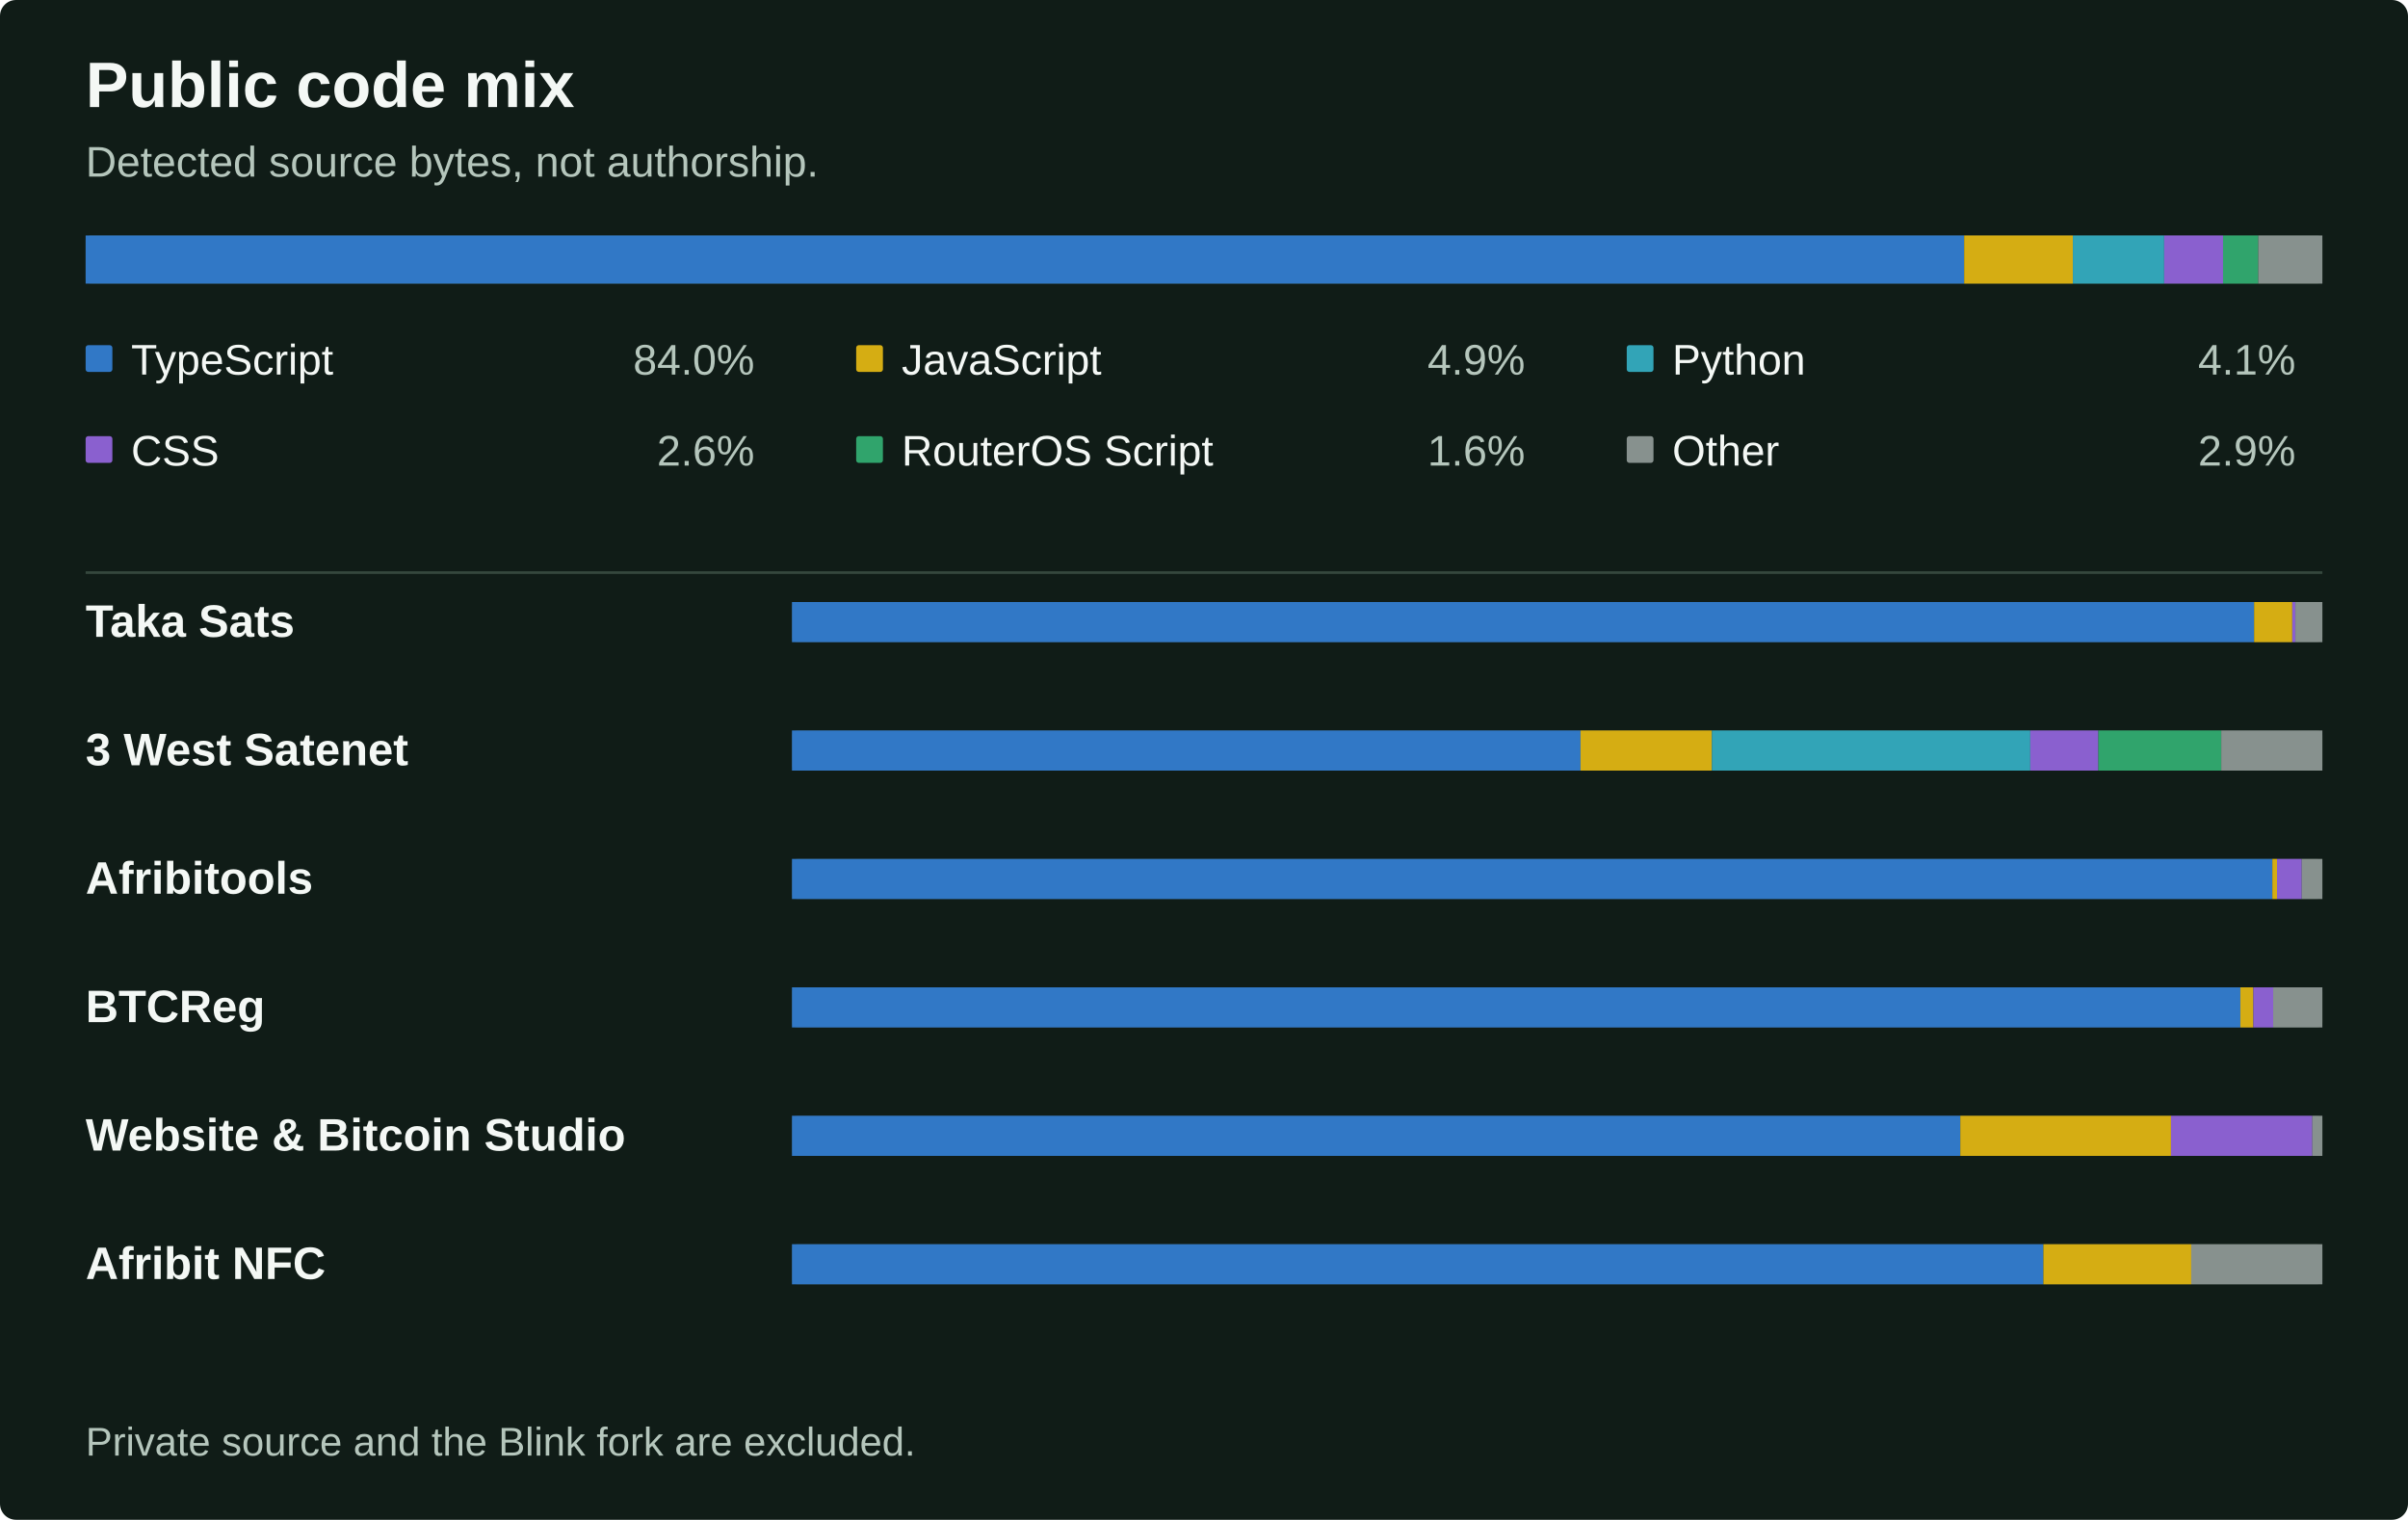
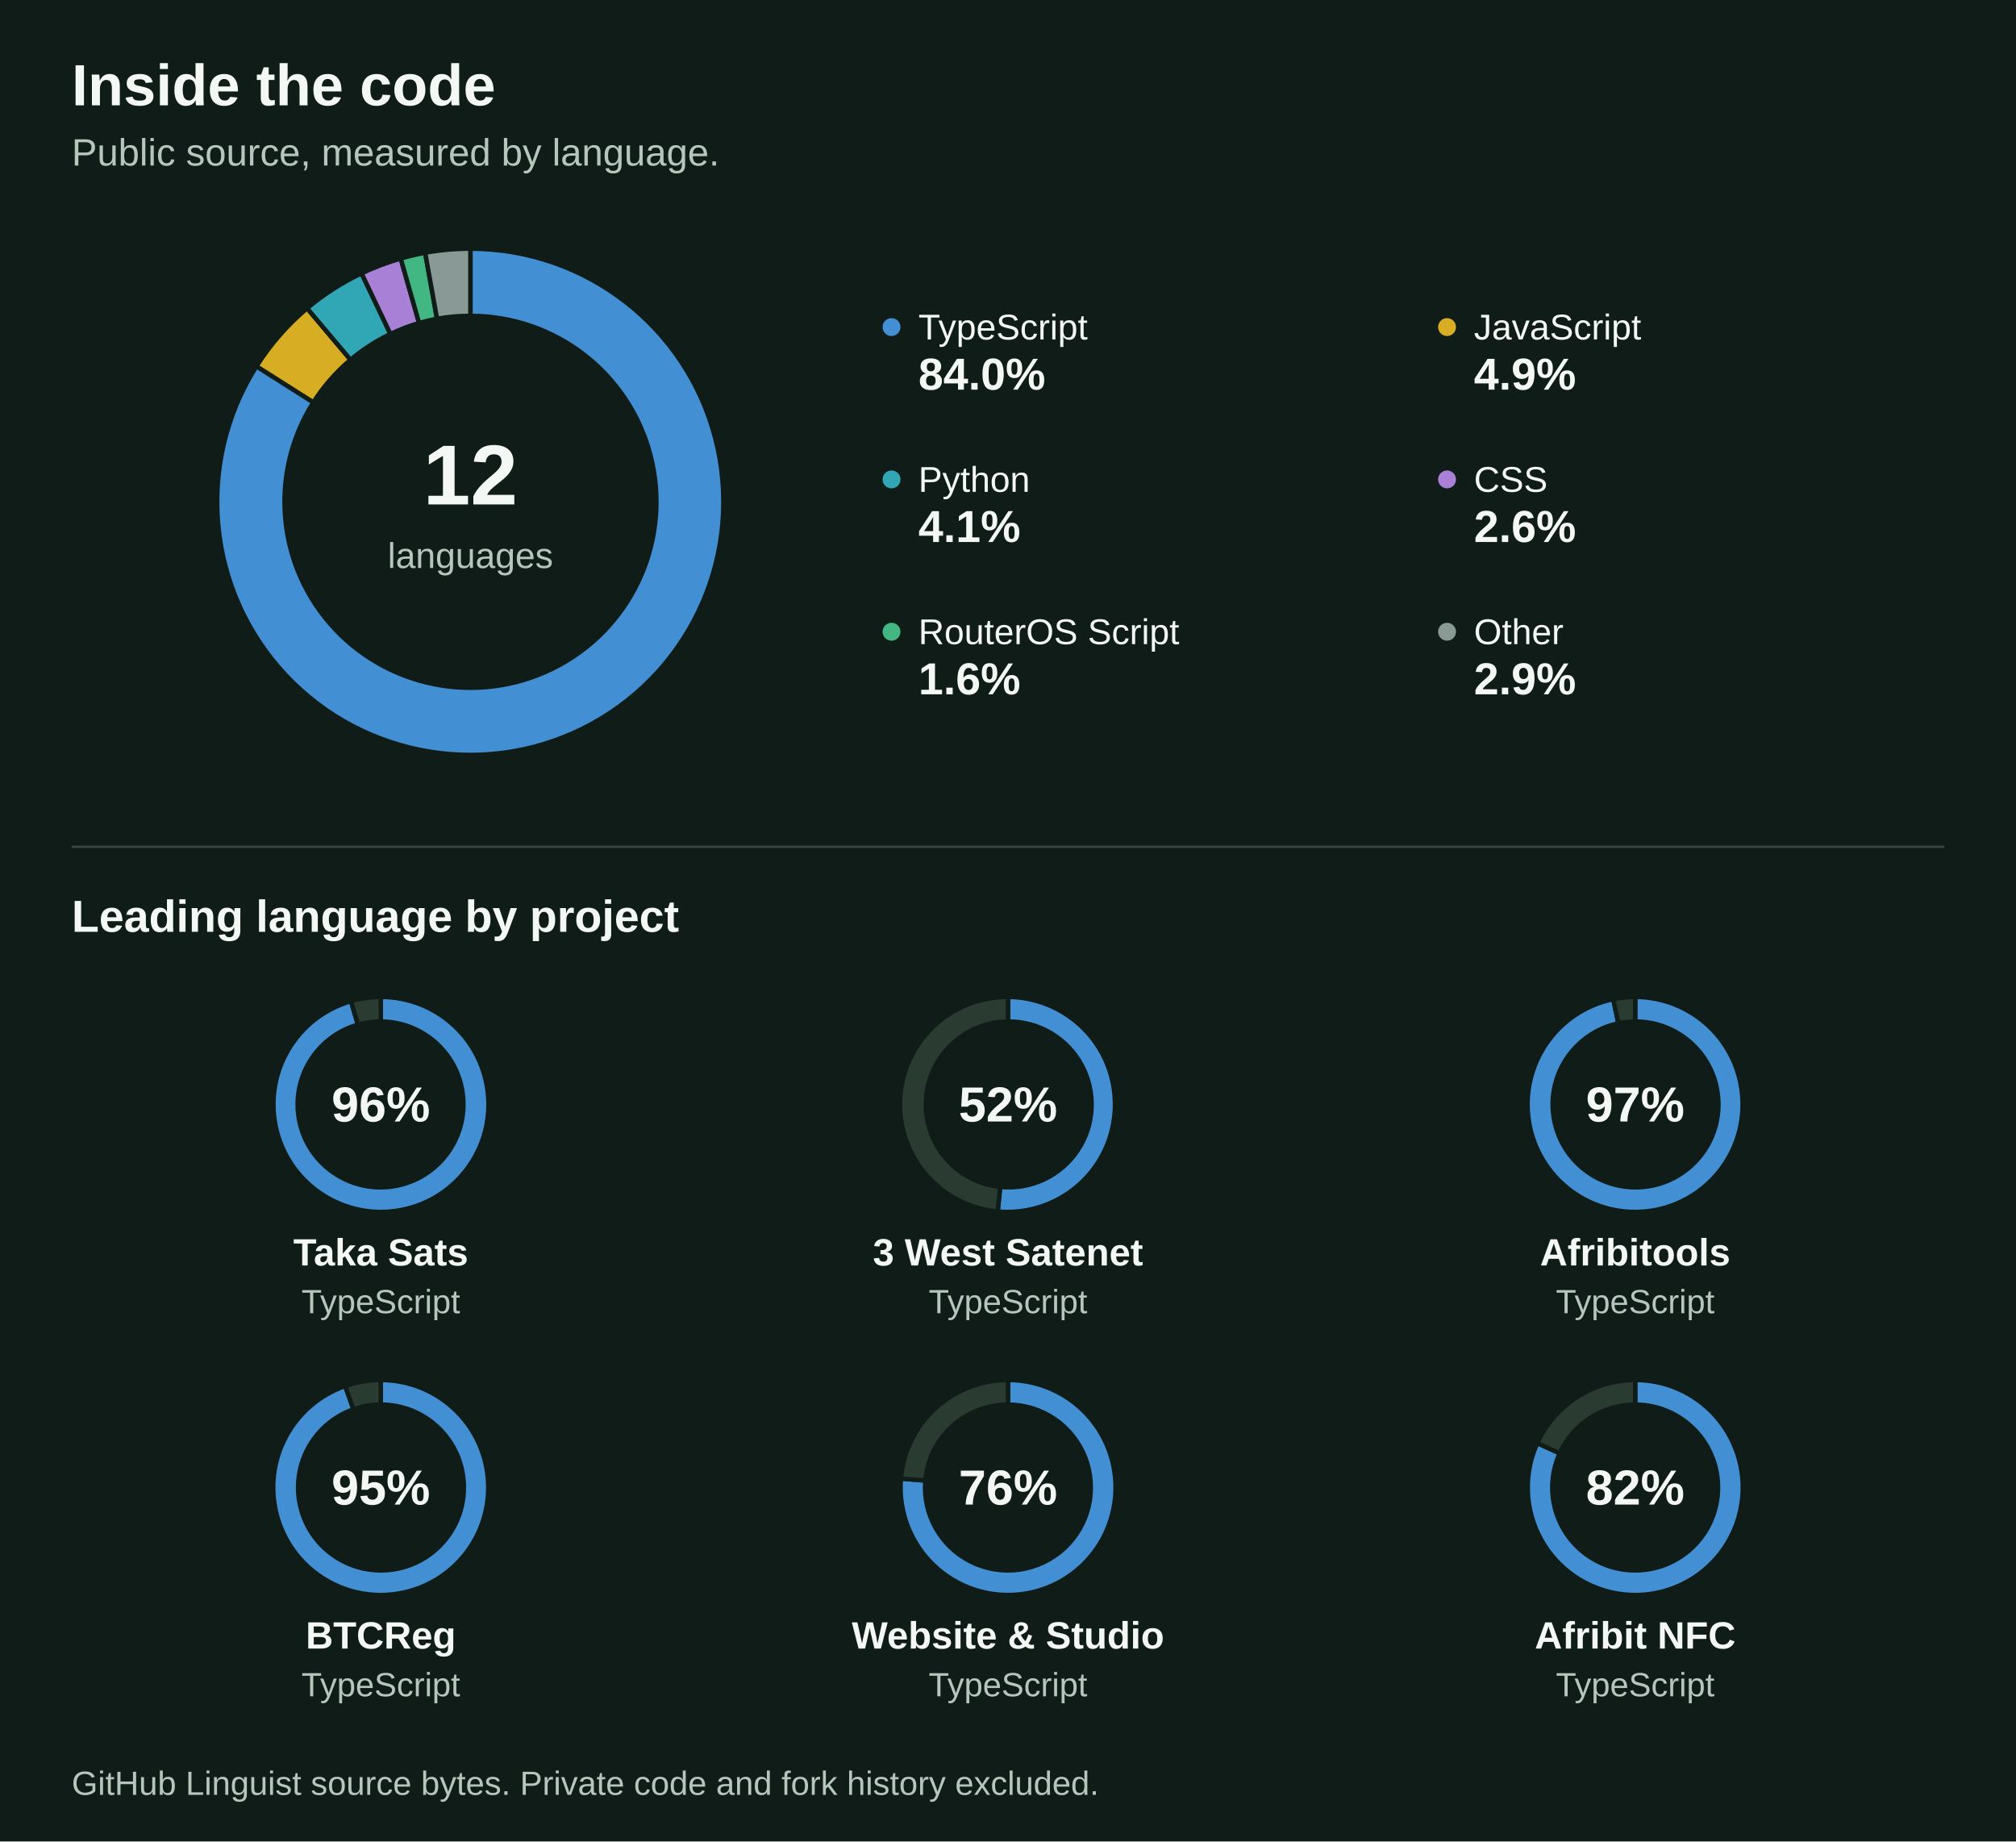
- <svg xmlns="http://www.w3.org/2000/svg" width="900" height="568" viewBox="0 0 900 568" role="img" aria-labelledby="title description">
-   <rect x="0" y="0" width="900" height="568" fill="#101C17" rx="6" />
-   <text x="32" y="40" fill="#F4F8F5" font-family="Arial, Helvetica, sans-serif" font-size="24" font-weight="700">Public code mix</text>
-   <text x="32" y="66" fill="#B5C6BC" font-family="Arial, Helvetica, sans-serif" font-size="16" font-weight="400">Detected source bytes, not authorship.</text>
-   <rect x="32" y="88" width="836" height="18" fill="#2A3B31" rx="2" />
-   <rect x="32" y="88" width="702.124" height="18" fill="#3178C6" />
-   <rect x="734.124" y="88" width="40.614" height="18" fill="#D5AD13" />
-   <rect x="774.739" y="88" width="34.128" height="18" fill="#32A4B7" />
-   <rect x="808.867" y="88" width="22.004" height="18" fill="#8A60CF" />
-   <rect x="830.871" y="88" width="13.17" height="18" fill="#30A46C" />
-   <rect x="844.041" y="88" width="23.959" height="18" fill="#87918E" />
-   <rect x="32" y="129" width="10" height="10" fill="#3178C6" rx="1" />
-   <text x="49" y="140" fill="#F4F8F5" font-family="Arial, Helvetica, sans-serif" font-size="16" font-weight="400">TypeScript</text>
-   <text x="282" y="140" fill="#B5C6BC" font-family="Arial, Helvetica, sans-serif" font-size="16" font-weight="400" text-anchor="end">84.0%</text>
-   <rect x="320" y="129" width="10" height="10" fill="#D5AD13" rx="1" />
-   <text x="337" y="140" fill="#F4F8F5" font-family="Arial, Helvetica, sans-serif" font-size="16" font-weight="400">JavaScript</text>
-   <text x="570" y="140" fill="#B5C6BC" font-family="Arial, Helvetica, sans-serif" font-size="16" font-weight="400" text-anchor="end">4.9%</text>
-   <rect x="608" y="129" width="10" height="10" fill="#32A4B7" rx="1" />
-   <text x="625" y="140" fill="#F4F8F5" font-family="Arial, Helvetica, sans-serif" font-size="16" font-weight="400">Python</text>
-   <text x="858" y="140" fill="#B5C6BC" font-family="Arial, Helvetica, sans-serif" font-size="16" font-weight="400" text-anchor="end">4.1%</text>
-   <rect x="32" y="163" width="10" height="10" fill="#8A60CF" rx="1" />
-   <text x="49" y="174" fill="#F4F8F5" font-family="Arial, Helvetica, sans-serif" font-size="16" font-weight="400">CSS</text>
-   <text x="282" y="174" fill="#B5C6BC" font-family="Arial, Helvetica, sans-serif" font-size="16" font-weight="400" text-anchor="end">2.6%</text>
-   <rect x="320" y="163" width="10" height="10" fill="#30A46C" rx="1" />
-   <text x="337" y="174" fill="#F4F8F5" font-family="Arial, Helvetica, sans-serif" font-size="16" font-weight="400">RouterOS Script</text>
-   <text x="570" y="174" fill="#B5C6BC" font-family="Arial, Helvetica, sans-serif" font-size="16" font-weight="400" text-anchor="end">1.6%</text>
-   <rect x="608" y="163" width="10" height="10" fill="#87918E" rx="1" />
-   <text x="625" y="174" fill="#F4F8F5" font-family="Arial, Helvetica, sans-serif" font-size="16" font-weight="400">Other</text>
-   <text x="858" y="174" fill="#B5C6BC" font-family="Arial, Helvetica, sans-serif" font-size="16" font-weight="400" text-anchor="end">2.9%</text>
-   <line x1="32" y1="214" x2="868" y2="214" stroke="#35483D" stroke-width="1" />
-   <text x="32" y="238" fill="#F4F8F5" font-family="Arial, Helvetica, sans-serif" font-size="17" font-weight="700">Taka Sats</text>
-   <rect x="296" y="225" width="572" height="15" fill="#2A3B31" rx="2" />
-   <rect x="296" y="225" width="546.492" height="15" fill="#3178C6" />
-   <rect x="842.492" y="225" width="14.255" height="15" fill="#D5AD13" />
-   <rect x="856.747" y="225" width="0.0" height="15" fill="#32A4B7" />
-   <rect x="856.747" y="225" width="1.167" height="15" fill="#8A60CF" />
-   <rect x="857.914" y="225" width="0.0" height="15" fill="#30A46C" />
-   <rect x="857.914" y="225" width="10.086" height="15" fill="#87918E" />
-   <text x="32" y="286" fill="#F4F8F5" font-family="Arial, Helvetica, sans-serif" font-size="17" font-weight="700">3 West Satenet</text>
-   <rect x="296" y="273" width="572" height="15" fill="#2A3B31" rx="2" />
-   <rect x="296" y="273" width="294.728" height="15" fill="#3178C6" />
-   <rect x="590.728" y="273" width="49.108" height="15" fill="#D5AD13" />
-   <rect x="639.836" y="273" width="118.998" height="15" fill="#32A4B7" />
-   <rect x="758.834" y="273" width="25.444" height="15" fill="#8A60CF" />
-   <rect x="784.278" y="273" width="45.923" height="15" fill="#30A46C" />
-   <rect x="830.201" y="273" width="37.799" height="15" fill="#87918E" />
-   <text x="32" y="334" fill="#F4F8F5" font-family="Arial, Helvetica, sans-serif" font-size="17" font-weight="700">Afribitools</text>
-   <rect x="296" y="321" width="572" height="15" fill="#2A3B31" rx="2" />
-   <rect x="296" y="321" width="553.306" height="15" fill="#3178C6" />
-   <rect x="849.306" y="321" width="1.743" height="15" fill="#D5AD13" />
-   <rect x="851.049" y="321" width="0.0" height="15" fill="#32A4B7" />
-   <rect x="851.049" y="321" width="9.247" height="15" fill="#8A60CF" />
-   <rect x="860.296" y="321" width="0.0" height="15" fill="#30A46C" />
-   <rect x="860.296" y="321" width="7.704" height="15" fill="#87918E" />
-   <text x="32" y="382" fill="#F4F8F5" font-family="Arial, Helvetica, sans-serif" font-size="17" font-weight="700">BTCReg</text>
-   <rect x="296" y="369" width="572" height="15" fill="#2A3B31" rx="2" />
-   <rect x="296" y="369" width="541.343" height="15" fill="#3178C6" />
-   <rect x="837.343" y="369" width="4.856" height="15" fill="#D5AD13" />
-   <rect x="842.198" y="369" width="0.0" height="15" fill="#32A4B7" />
-   <rect x="842.198" y="369" width="7.405" height="15" fill="#8A60CF" />
-   <rect x="849.604" y="369" width="0.0" height="15" fill="#30A46C" />
-   <rect x="849.604" y="369" width="18.396" height="15" fill="#87918E" />
-   <text x="32" y="430" fill="#F4F8F5" font-family="Arial, Helvetica, sans-serif" font-size="17" font-weight="700">Website &amp; Bitcoin Studio</text>
-   <rect x="296" y="417" width="572" height="15" fill="#2A3B31" rx="2" />
-   <rect x="296" y="417" width="436.669" height="15" fill="#3178C6" />
-   <rect x="732.669" y="417" width="78.75" height="15" fill="#D5AD13" />
-   <rect x="811.42" y="417" width="0.0" height="15" fill="#32A4B7" />
-   <rect x="811.42" y="417" width="52.824" height="15" fill="#8A60CF" />
-   <rect x="864.244" y="417" width="0.0" height="15" fill="#30A46C" />
-   <rect x="864.244" y="417" width="3.756" height="15" fill="#87918E" />
-   <text x="32" y="478" fill="#F4F8F5" font-family="Arial, Helvetica, sans-serif" font-size="17" font-weight="700">Afribit NFC</text>
-   <rect x="296" y="465" width="572" height="15" fill="#2A3B31" rx="2" />
-   <rect x="296" y="465" width="467.732" height="15" fill="#3178C6" />
-   <rect x="763.732" y="465" width="55.256" height="15" fill="#D5AD13" />
-   <rect x="818.988" y="465" width="0.0" height="15" fill="#32A4B7" />
-   <rect x="818.988" y="465" width="0.0" height="15" fill="#8A60CF" />
-   <rect x="818.988" y="465" width="0.0" height="15" fill="#30A46C" />
-   <rect x="818.988" y="465" width="49.012" height="15" fill="#87918E" />
-   <text x="32" y="544" fill="#B5C6BC" font-family="Arial, Helvetica, sans-serif" font-size="15" font-weight="400">Private source and the Blink fork are excluded.</text>
+ <svg xmlns="http://www.w3.org/2000/svg" width="900" height="822" version="1.1" baseProfile="full" viewBox="0 0 900 822" role="img" aria-labelledby="title description">
+   <rect width="900" height="822" x="0" y="0" fill="#101C17" />
+   <text dominant-baseline="central" text-anchor="start" style="font: 700 26px Arial, Helvetica, sans-serif" xml:space="preserve" transform="translate(32 38)" fill="#F4F8F5">Inside the code</text>
+   <text dominant-baseline="central" text-anchor="start" style="font: 400 17px Arial, Helvetica, sans-serif" xml:space="preserve" transform="translate(32 68)" fill="#B5C6BC">Public source, measured by language.</text>
+   <text dominant-baseline="central" text-anchor="middle" style="font: 700 38px Arial, Helvetica, sans-serif" transform="translate(210 212)" fill="#F4F8F5">12</text>
+   <text dominant-baseline="central" text-anchor="middle" style="font: 400 16px Arial, Helvetica, sans-serif" transform="translate(210 248)" fill="#B5C6BC">languages</text>
+   <circle cx="398" cy="146" r="4" fill="#438FD3" class="zr4-cls-4" />
+   <text dominant-baseline="central" text-anchor="start" style="font: 400 16px Arial, Helvetica, sans-serif" transform="translate(410 146)" fill="#F4F8F5">TypeScript</text>
+   <text dominant-baseline="central" text-anchor="start" style="font: 700 20px Arial, Helvetica, sans-serif" transform="translate(410 167)" fill="#F4F8F5">84.0%</text>
+   <circle cx="646" cy="146" r="4" fill="#D6AD23" class="zr4-cls-4" />
+   <text dominant-baseline="central" text-anchor="start" style="font: 400 16px Arial, Helvetica, sans-serif" transform="translate(658 146)" fill="#F4F8F5">JavaScript</text>
+   <text dominant-baseline="central" text-anchor="start" style="font: 700 20px Arial, Helvetica, sans-serif" transform="translate(658 167)" fill="#F4F8F5">4.9%</text>
+   <circle cx="398" cy="214" r="4" fill="#31A7B5" class="zr4-cls-4" />
+   <text dominant-baseline="central" text-anchor="start" style="font: 400 16px Arial, Helvetica, sans-serif" transform="translate(410 214)" fill="#F4F8F5">Python</text>
+   <text dominant-baseline="central" text-anchor="start" style="font: 700 20px Arial, Helvetica, sans-serif" transform="translate(410 235)" fill="#F4F8F5">4.1%</text>
+   <circle cx="646" cy="214" r="4" fill="#A881D6" class="zr4-cls-4" />
+   <text dominant-baseline="central" text-anchor="start" style="font: 400 16px Arial, Helvetica, sans-serif" transform="translate(658 214)" fill="#F4F8F5">CSS</text>
+   <text dominant-baseline="central" text-anchor="start" style="font: 700 20px Arial, Helvetica, sans-serif" transform="translate(658 235)" fill="#F4F8F5">2.6%</text>
+   <circle cx="398" cy="282" r="4" fill="#43B783" class="zr4-cls-4" />
+   <text dominant-baseline="central" text-anchor="start" style="font: 400 16px Arial, Helvetica, sans-serif" xml:space="preserve" transform="translate(410 282)" fill="#F4F8F5">RouterOS Script</text>
+   <text dominant-baseline="central" text-anchor="start" style="font: 700 20px Arial, Helvetica, sans-serif" transform="translate(410 303)" fill="#F4F8F5">1.6%</text>
+   <circle cx="646" cy="282" r="4" fill="#899995" class="zr4-cls-4" />
+   <text dominant-baseline="central" text-anchor="start" style="font: 400 16px Arial, Helvetica, sans-serif" transform="translate(658 282)" fill="#F4F8F5">Other</text>
+   <text dominant-baseline="central" text-anchor="start" style="font: 700 20px Arial, Helvetica, sans-serif" transform="translate(658 303)" fill="#F4F8F5">2.9%</text>
+   <path d="M32 378L868 378" fill="none" pointer-events="visible" stroke="#35483D" class="zr4-cls-4" />
+   <text dominant-baseline="central" text-anchor="start" style="font: 700 20px Arial, Helvetica, sans-serif" xml:space="preserve" transform="translate(32 409)" fill="#F4F8F5">Leading language by project</text>
+   <text dominant-baseline="central" text-anchor="middle" style="font: 700 22px Arial, Helvetica, sans-serif" transform="translate(170 493)" fill="#F4F8F5">96%</text>
+   <text dominant-baseline="central" text-anchor="middle" style="font: 700 17px Arial, Helvetica, sans-serif" xml:space="preserve" transform="translate(170 559)" fill="#F4F8F5">Taka Sats</text>
+   <text dominant-baseline="central" text-anchor="middle" style="font: 400 15px Arial, Helvetica, sans-serif" transform="translate(170 581)" fill="#B5C6BC">TypeScript</text>
+   <text dominant-baseline="central" text-anchor="middle" style="font: 700 22px Arial, Helvetica, sans-serif" transform="translate(450 493)" fill="#F4F8F5">52%</text>
+   <text dominant-baseline="central" text-anchor="middle" style="font: 700 17px Arial, Helvetica, sans-serif" xml:space="preserve" transform="translate(450 559)" fill="#F4F8F5">3 West Satenet</text>
+   <text dominant-baseline="central" text-anchor="middle" style="font: 400 15px Arial, Helvetica, sans-serif" transform="translate(450 581)" fill="#B5C6BC">TypeScript</text>
+   <text dominant-baseline="central" text-anchor="middle" style="font: 700 22px Arial, Helvetica, sans-serif" transform="translate(730 493)" fill="#F4F8F5">97%</text>
+   <text dominant-baseline="central" text-anchor="middle" style="font: 700 17px Arial, Helvetica, sans-serif" transform="translate(730 559)" fill="#F4F8F5">Afribitools</text>
+   <text dominant-baseline="central" text-anchor="middle" style="font: 400 15px Arial, Helvetica, sans-serif" transform="translate(730 581)" fill="#B5C6BC">TypeScript</text>
+   <text dominant-baseline="central" text-anchor="middle" style="font: 700 22px Arial, Helvetica, sans-serif" transform="translate(170 664)" fill="#F4F8F5">95%</text>
+   <text dominant-baseline="central" text-anchor="middle" style="font: 700 17px Arial, Helvetica, sans-serif" transform="translate(170 730)" fill="#F4F8F5">BTCReg</text>
+   <text dominant-baseline="central" text-anchor="middle" style="font: 400 15px Arial, Helvetica, sans-serif" transform="translate(170 752)" fill="#B5C6BC">TypeScript</text>
+   <text dominant-baseline="central" text-anchor="middle" style="font: 700 22px Arial, Helvetica, sans-serif" transform="translate(450 664)" fill="#F4F8F5">76%</text>
+   <text dominant-baseline="central" text-anchor="middle" style="font: 700 17px Arial, Helvetica, sans-serif" xml:space="preserve" transform="translate(450 730)" fill="#F4F8F5">Website &amp; Studio</text>
+   <text dominant-baseline="central" text-anchor="middle" style="font: 400 15px Arial, Helvetica, sans-serif" transform="translate(450 752)" fill="#B5C6BC">TypeScript</text>
+   <text dominant-baseline="central" text-anchor="middle" style="font: 700 22px Arial, Helvetica, sans-serif" transform="translate(730 664)" fill="#F4F8F5">82%</text>
+   <text dominant-baseline="central" text-anchor="middle" style="font: 700 17px Arial, Helvetica, sans-serif" xml:space="preserve" transform="translate(730 730)" fill="#F4F8F5">Afribit NFC</text>
+   <text dominant-baseline="central" text-anchor="middle" style="font: 400 15px Arial, Helvetica, sans-serif" transform="translate(730 752)" fill="#B5C6BC">TypeScript</text>
+   <text dominant-baseline="central" text-anchor="start" style="font: 400 15px Arial, Helvetica, sans-serif" xml:space="preserve" transform="translate(32 796)" fill="#B5C6BC">GitHub Linguist source bytes. Private code and fork history excluded.</text>
+   <path d="M210 111A113 113 0 1 1 114.5 163.5L139.9 179.6A83 83 0 1 0 210 141Z" fill="#438FD3" stroke="#101C17" stroke-width="2" stroke-linejoin="round" ecmeta_series_index="0" ecmeta_data_index="0" ecmeta_ssr_type="chart" ecmeta_silent="true" class="zr4-cls-4" />
+   <path d="M114.5 163.5A113 113 0 0 1 137.1 137.6L156.5 160.6A83 83 0 0 0 139.9 179.6Z" fill="#D6AD23" stroke="#101C17" stroke-width="2" stroke-linejoin="round" ecmeta_series_index="0" ecmeta_data_index="1" ecmeta_ssr_type="chart" ecmeta_silent="true" class="zr4-cls-4" />
+   <path d="M137.1 137.6A113 113 0 0 1 161.4 122L174.3 149.1A83 83 0 0 0 156.5 160.6Z" fill="#31A7B5" stroke="#101C17" stroke-width="2" stroke-linejoin="round" ecmeta_series_index="0" ecmeta_data_index="2" ecmeta_ssr_type="chart" ecmeta_silent="true" class="zr4-cls-4" />
+   <path d="M161.4 122A113 113 0 0 1 178.9 115.4L187.1 144.2A83 83 0 0 0 174.3 149.1Z" fill="#A881D6" stroke="#101C17" stroke-width="2" stroke-linejoin="round" ecmeta_series_index="0" ecmeta_data_index="3" ecmeta_ssr_type="chart" ecmeta_silent="true" class="zr4-cls-4" />
+   <path d="M178.9 115.4A113 113 0 0 1 189.8 112.8L195.1 142.3A83 83 0 0 0 187.1 144.2Z" fill="#43B783" stroke="#101C17" stroke-width="2" stroke-linejoin="round" ecmeta_series_index="0" ecmeta_data_index="4" ecmeta_ssr_type="chart" ecmeta_silent="true" class="zr4-cls-4" />
+   <path d="M189.8 112.8A113 113 0 0 1 210 111L210 141A83 83 0 0 0 195.1 142.3Z" fill="#899995" stroke="#101C17" stroke-width="2" stroke-linejoin="round" ecmeta_series_index="0" ecmeta_data_index="5" ecmeta_ssr_type="chart" ecmeta_silent="true" class="zr4-cls-4" />
+   <path d="M170 445A48 48 0 1 1 156.7 446.9L159.8 457.4A37 37 0 1 0 170 456Z" fill="#438FD3" stroke="#101C17" stroke-width="2" stroke-linejoin="round" ecmeta_series_index="1" ecmeta_data_index="0" ecmeta_ssr_type="chart" ecmeta_silent="true" class="zr4-cls-4" />
+   <path d="M156.7 446.9A48 48 0 0 1 170 445L170 456A37 37 0 0 0 159.8 457.4Z" fill="#2A3B31" stroke="#101C17" stroke-width="2" stroke-linejoin="round" ecmeta_series_index="1" ecmeta_data_index="1" ecmeta_ssr_type="chart" ecmeta_silent="true" class="zr4-cls-4" />
+   <path d="M450 445A48 48 0 1 1 445.4 540.8L446.5 529.8A37 37 0 1 0 450 456Z" fill="#438FD3" stroke="#101C17" stroke-width="2" stroke-linejoin="round" ecmeta_series_index="2" ecmeta_data_index="0" ecmeta_ssr_type="chart" ecmeta_silent="true" class="zr4-cls-4" />
+   <path d="M445.4 540.8A48 48 0 0 1 450 445L450 456A37 37 0 0 0 446.5 529.8Z" fill="#2A3B31" stroke="#101C17" stroke-width="2" stroke-linejoin="round" ecmeta_series_index="2" ecmeta_data_index="1" ecmeta_ssr_type="chart" ecmeta_silent="true" class="zr4-cls-4" />
+   <path d="M730 445A48 48 0 1 1 720.2 446L722.5 456.8A37 37 0 1 0 730 456Z" fill="#438FD3" stroke="#101C17" stroke-width="2" stroke-linejoin="round" ecmeta_series_index="3" ecmeta_data_index="0" ecmeta_ssr_type="chart" ecmeta_silent="true" class="zr4-cls-4" />
+   <path d="M720.2 446A48 48 0 0 1 730 445L730 456A37 37 0 0 0 722.5 456.8Z" fill="#2A3B31" stroke="#101C17" stroke-width="2" stroke-linejoin="round" ecmeta_series_index="3" ecmeta_data_index="1" ecmeta_ssr_type="chart" ecmeta_silent="true" class="zr4-cls-4" />
+   <path d="M170 616A48 48 0 1 1 154.1 618.7L157.8 629.1A37 37 0 1 0 170 627Z" fill="#438FD3" stroke="#101C17" stroke-width="2" stroke-linejoin="round" ecmeta_series_index="4" ecmeta_data_index="0" ecmeta_ssr_type="chart" ecmeta_silent="true" class="zr4-cls-4" />
+   <path d="M154.1 618.7A48 48 0 0 1 170 616L170 627A37 37 0 0 0 157.8 629.1Z" fill="#2A3B31" stroke="#101C17" stroke-width="2" stroke-linejoin="round" ecmeta_series_index="4" ecmeta_data_index="1" ecmeta_ssr_type="chart" ecmeta_silent="true" class="zr4-cls-4" />
+   <path d="M450 616A48 48 0 1 1 402.2 660L413.1 660.9A37 37 0 1 0 450 627Z" fill="#438FD3" stroke="#101C17" stroke-width="2" stroke-linejoin="round" ecmeta_series_index="5" ecmeta_data_index="0" ecmeta_ssr_type="chart" ecmeta_silent="true" class="zr4-cls-4" />
+   <path d="M402.2 660A48 48 0 0 1 450 616L450 627A37 37 0 0 0 413.1 660.9Z" fill="#2A3B31" stroke="#101C17" stroke-width="2" stroke-linejoin="round" ecmeta_series_index="5" ecmeta_data_index="1" ecmeta_ssr_type="chart" ecmeta_silent="true" class="zr4-cls-4" />
+   <path d="M730 616A48 48 0 1 1 686.3 644.2L696.3 648.7A37 37 0 1 0 730 627Z" fill="#438FD3" stroke="#101C17" stroke-width="2" stroke-linejoin="round" ecmeta_series_index="6" ecmeta_data_index="0" ecmeta_ssr_type="chart" ecmeta_silent="true" class="zr4-cls-4" />
+   <path d="M686.3 644.2A48 48 0 0 1 730 616L730 627A37 37 0 0 0 696.3 648.7Z" fill="#2A3B31" stroke="#101C17" stroke-width="2" stroke-linejoin="round" ecmeta_series_index="6" ecmeta_data_index="1" ecmeta_ssr_type="chart" ecmeta_silent="true" class="zr4-cls-4" />
+   <style>
+ .zr4-cls-4:hover {
+ pointer-events:none;
+ }
+ 
+ 
+ 
+ </style>
</svg>
